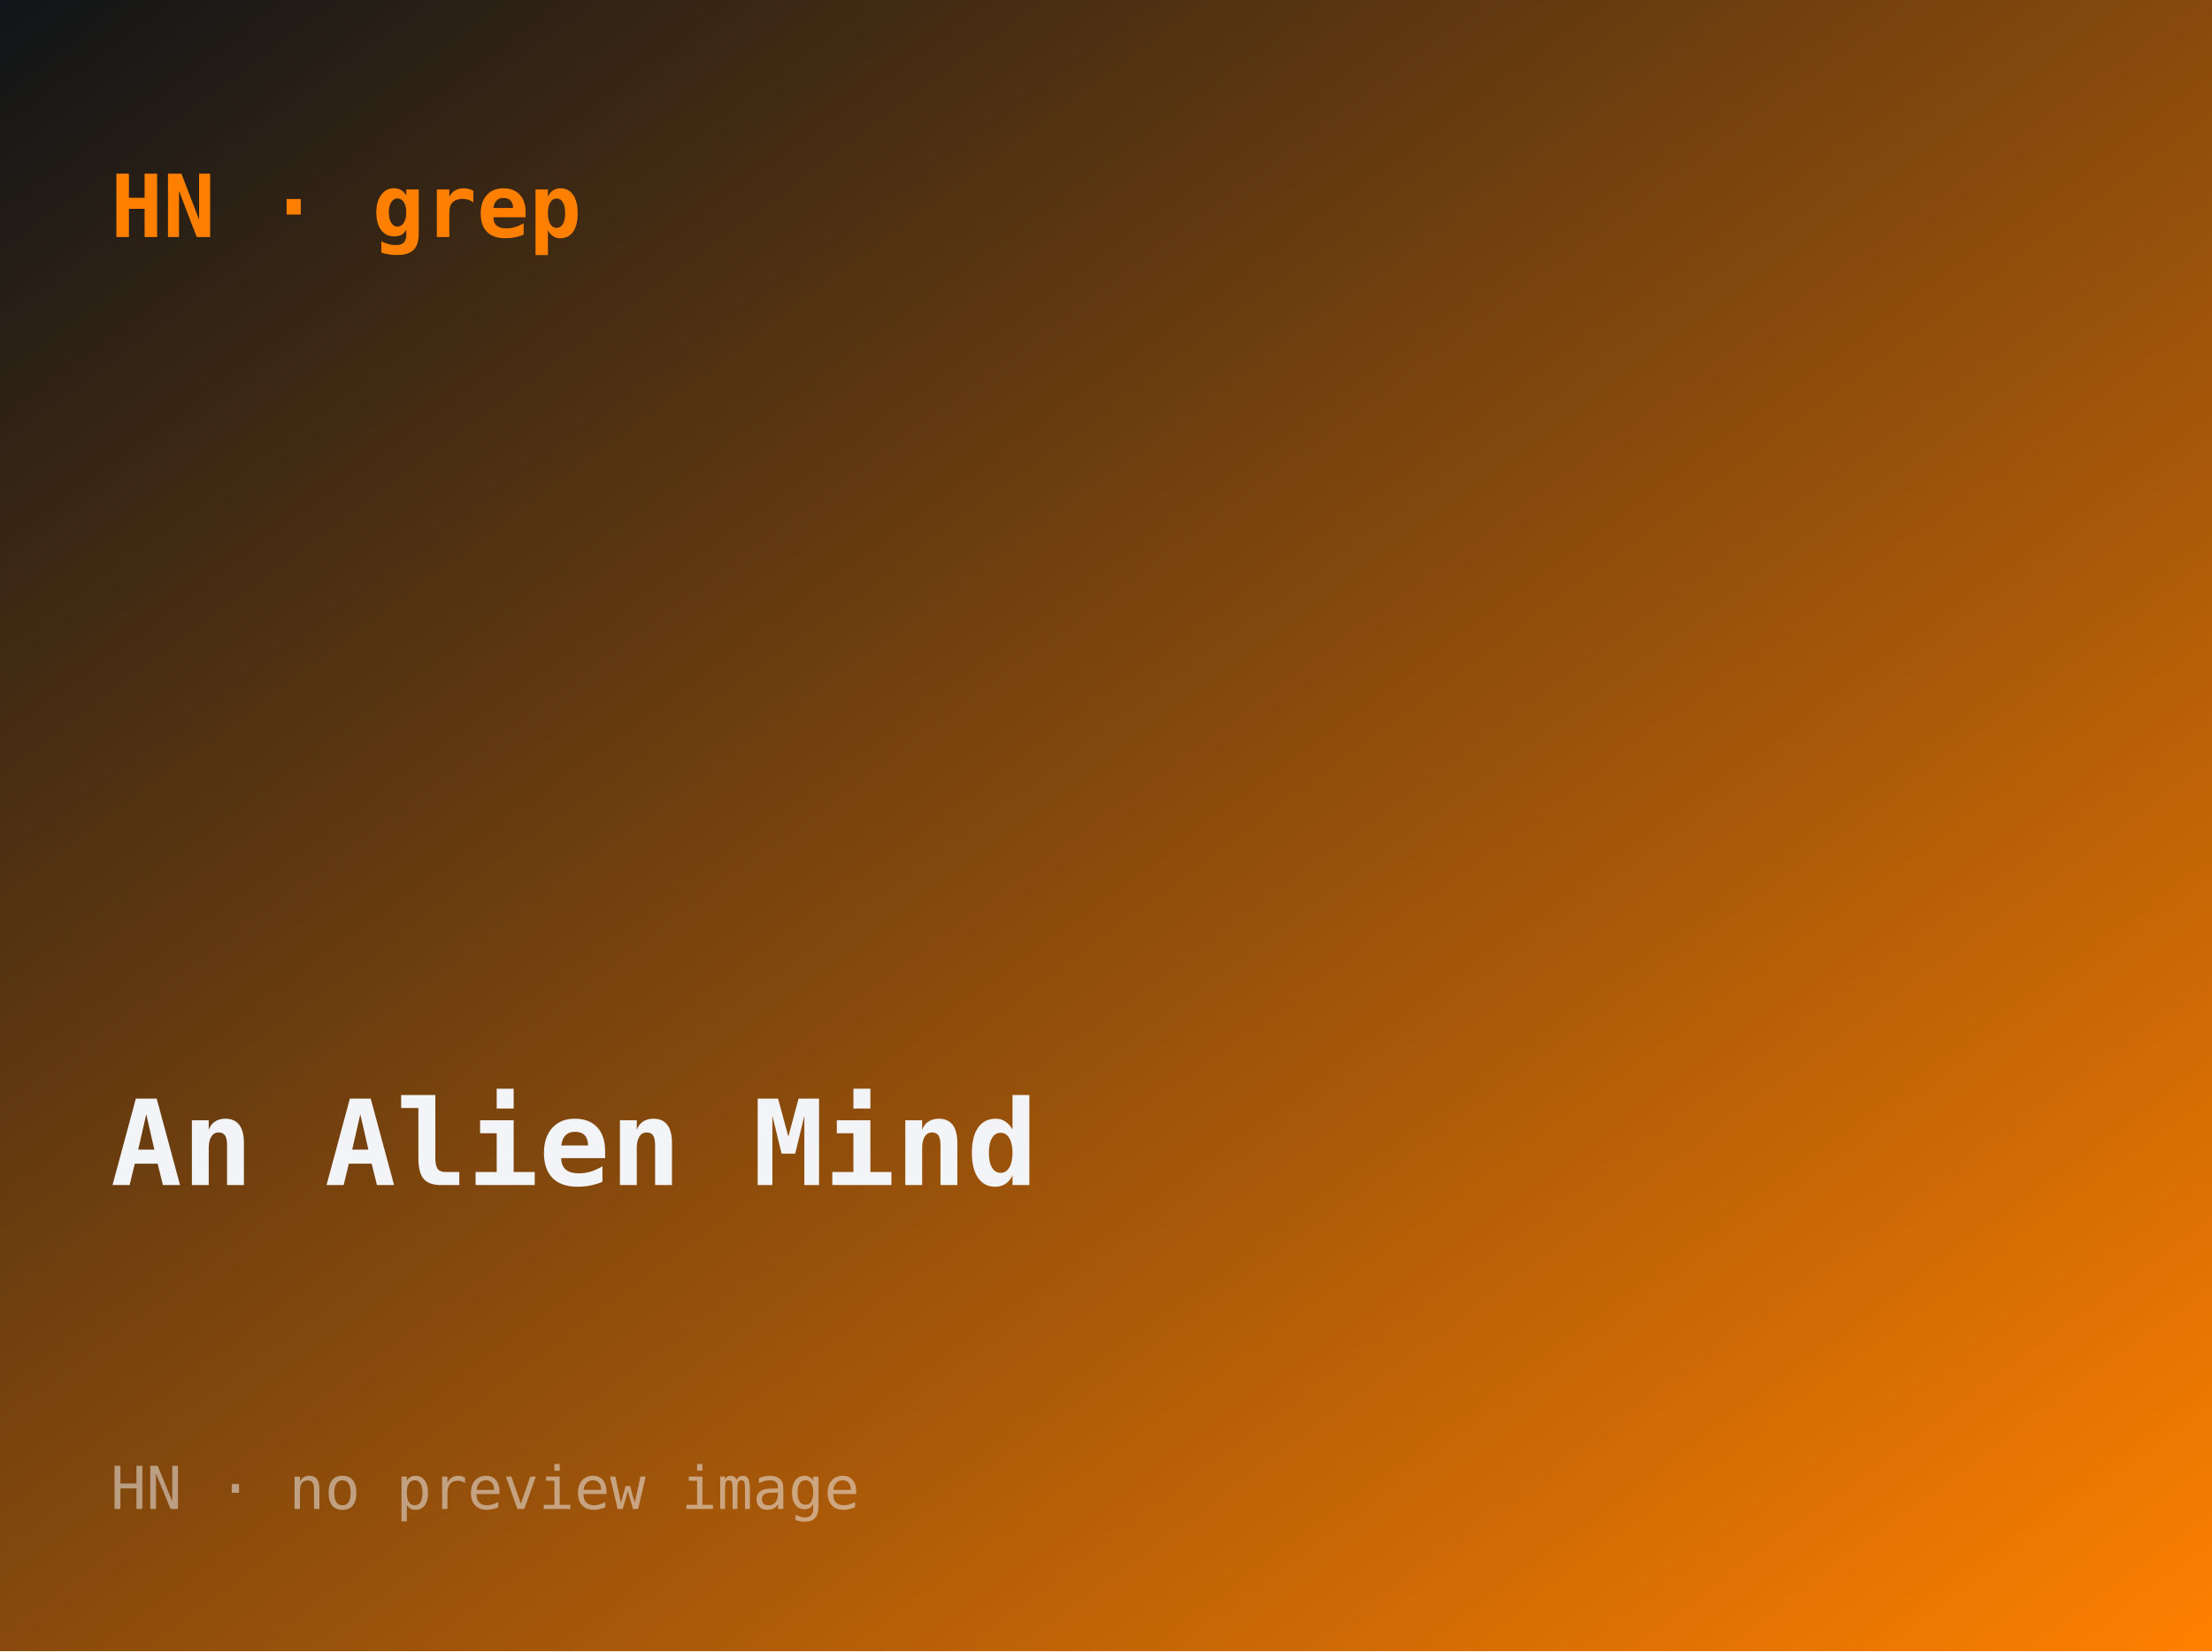
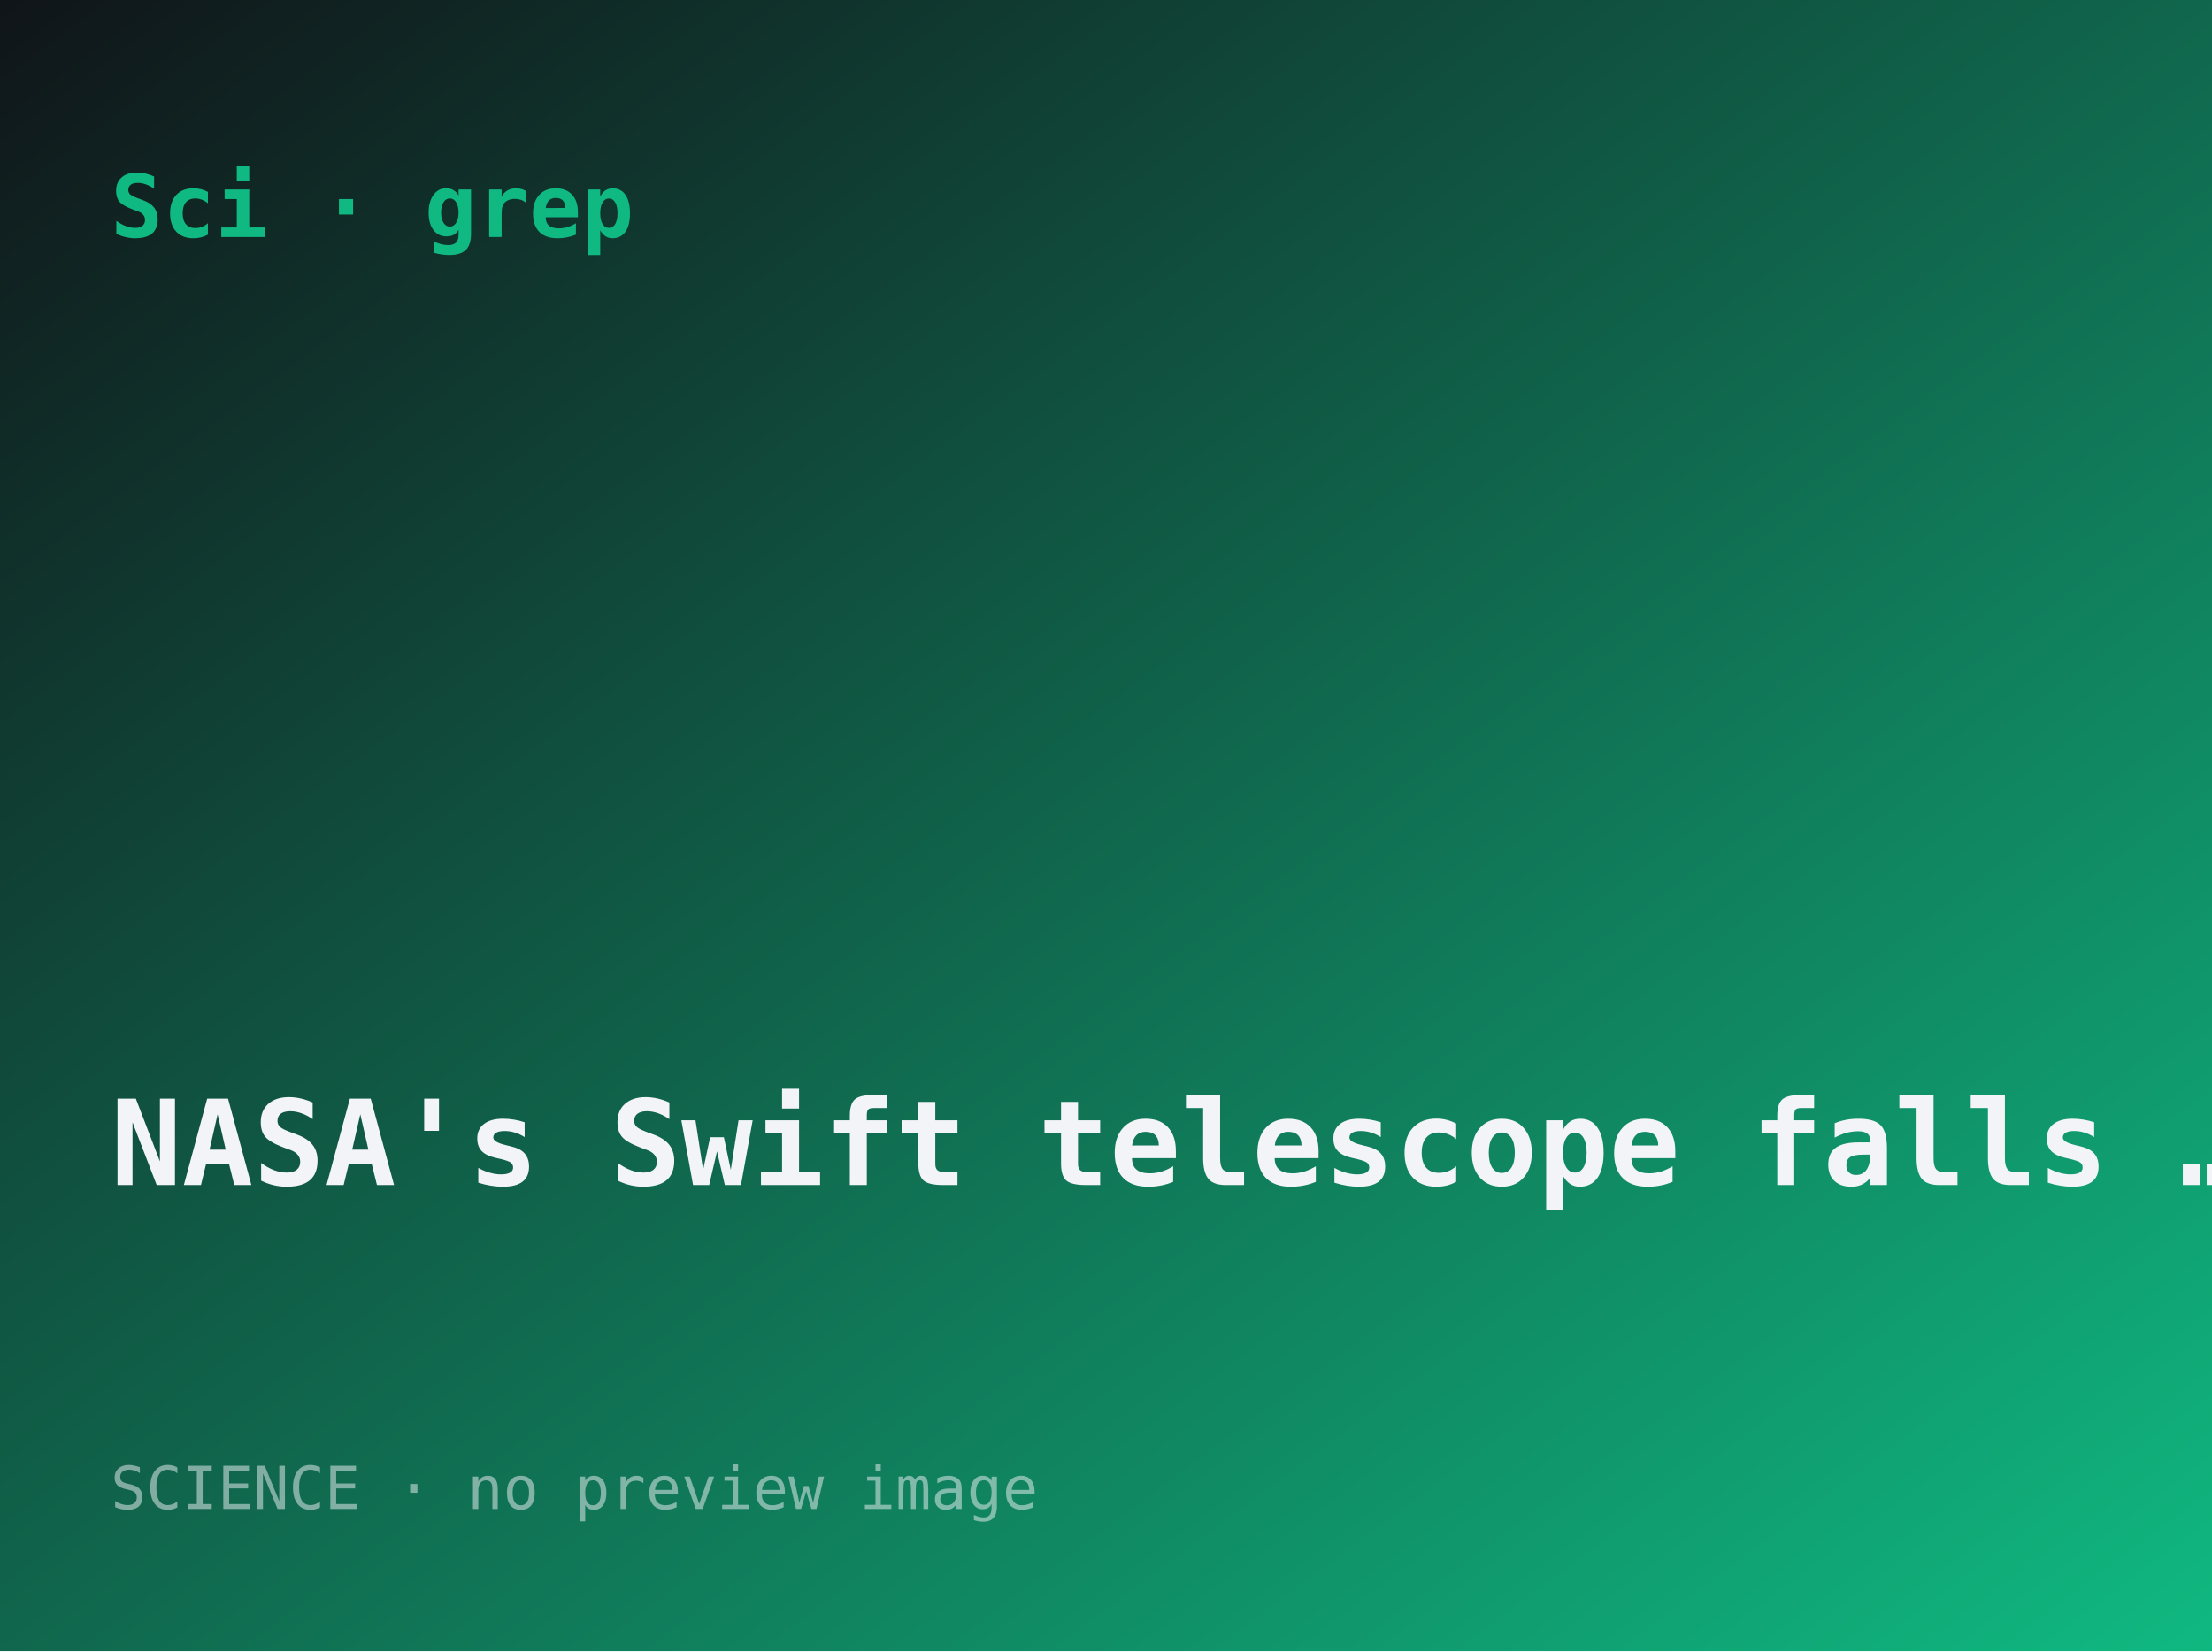
- <svg xmlns="http://www.w3.org/2000/svg" width="560" height="418" viewBox="0 0 560 418" role="img" aria-label="An Alien Mind">
+ <svg xmlns="http://www.w3.org/2000/svg" width="560" height="418" viewBox="0 0 560 418" role="img" aria-label="NASA's Swift telescope falls to Earth after nearly 22 years in space">
  <defs>
    <linearGradient id="g" x1="0" y1="0" x2="1" y2="1">
      <stop offset="0" stop-color="#101418" />
-       <stop offset="1" stop-color="#ff8000" />
+       <stop offset="1" stop-color="#10b981" />
    </linearGradient>
  </defs>
  <rect width="560" height="418" fill="url(#g)" />
-   <text x="28" y="60" font-family="ui-monospace,monospace" font-size="22" fill="#ff8000" font-weight="700">HN · grep</text>
-   <text x="28" y="300" font-family="ui-monospace,monospace" font-size="30" fill="#f2f4f8" font-weight="600">An Alien Mind</text>
-   <text x="28" y="382" font-family="ui-monospace,monospace" font-size="15" fill="rgba(242,244,248,.5)">HN · no preview image</text>
+   <text x="28" y="60" font-family="ui-monospace,monospace" font-size="22" fill="#10b981" font-weight="700">Sci · grep</text>
+   <text x="28" y="300" font-family="ui-monospace,monospace" font-size="30" fill="#f2f4f8" font-weight="600">NASA's Swift telescope falls …</text>
+   <text x="28" y="382" font-family="ui-monospace,monospace" font-size="15" fill="rgba(242,244,248,.5)">SCIENCE · no preview image</text>
</svg>
